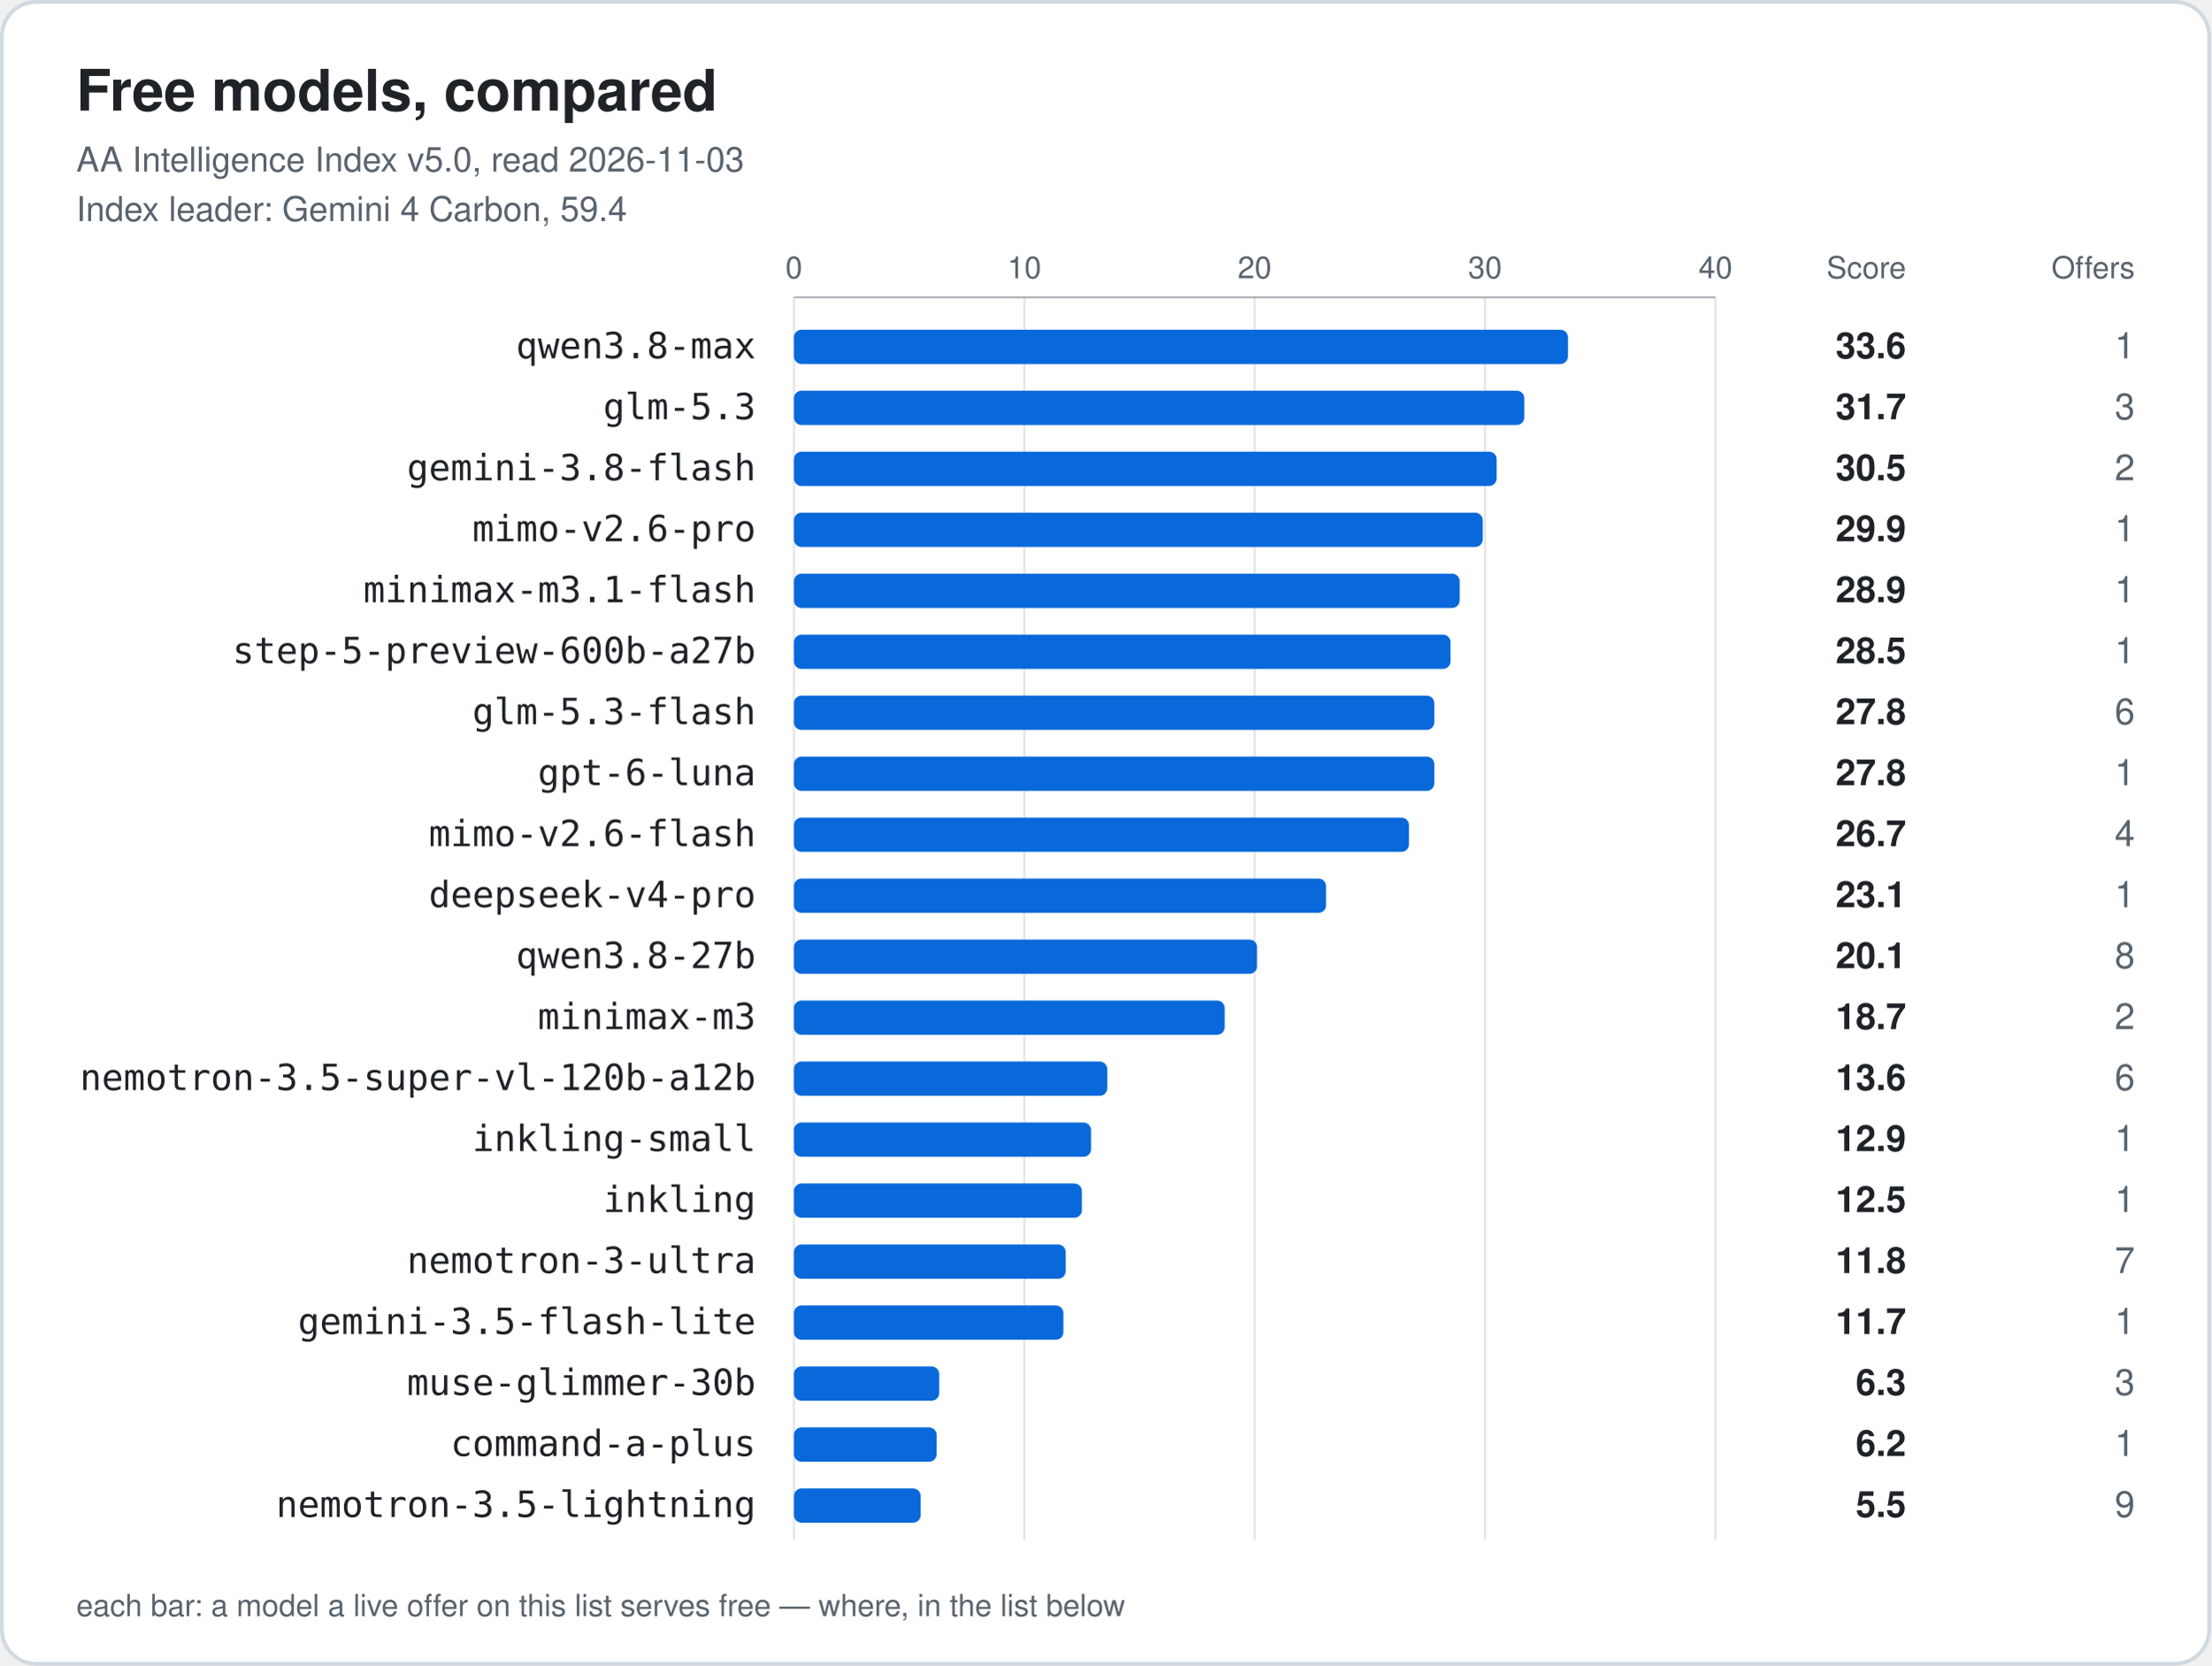
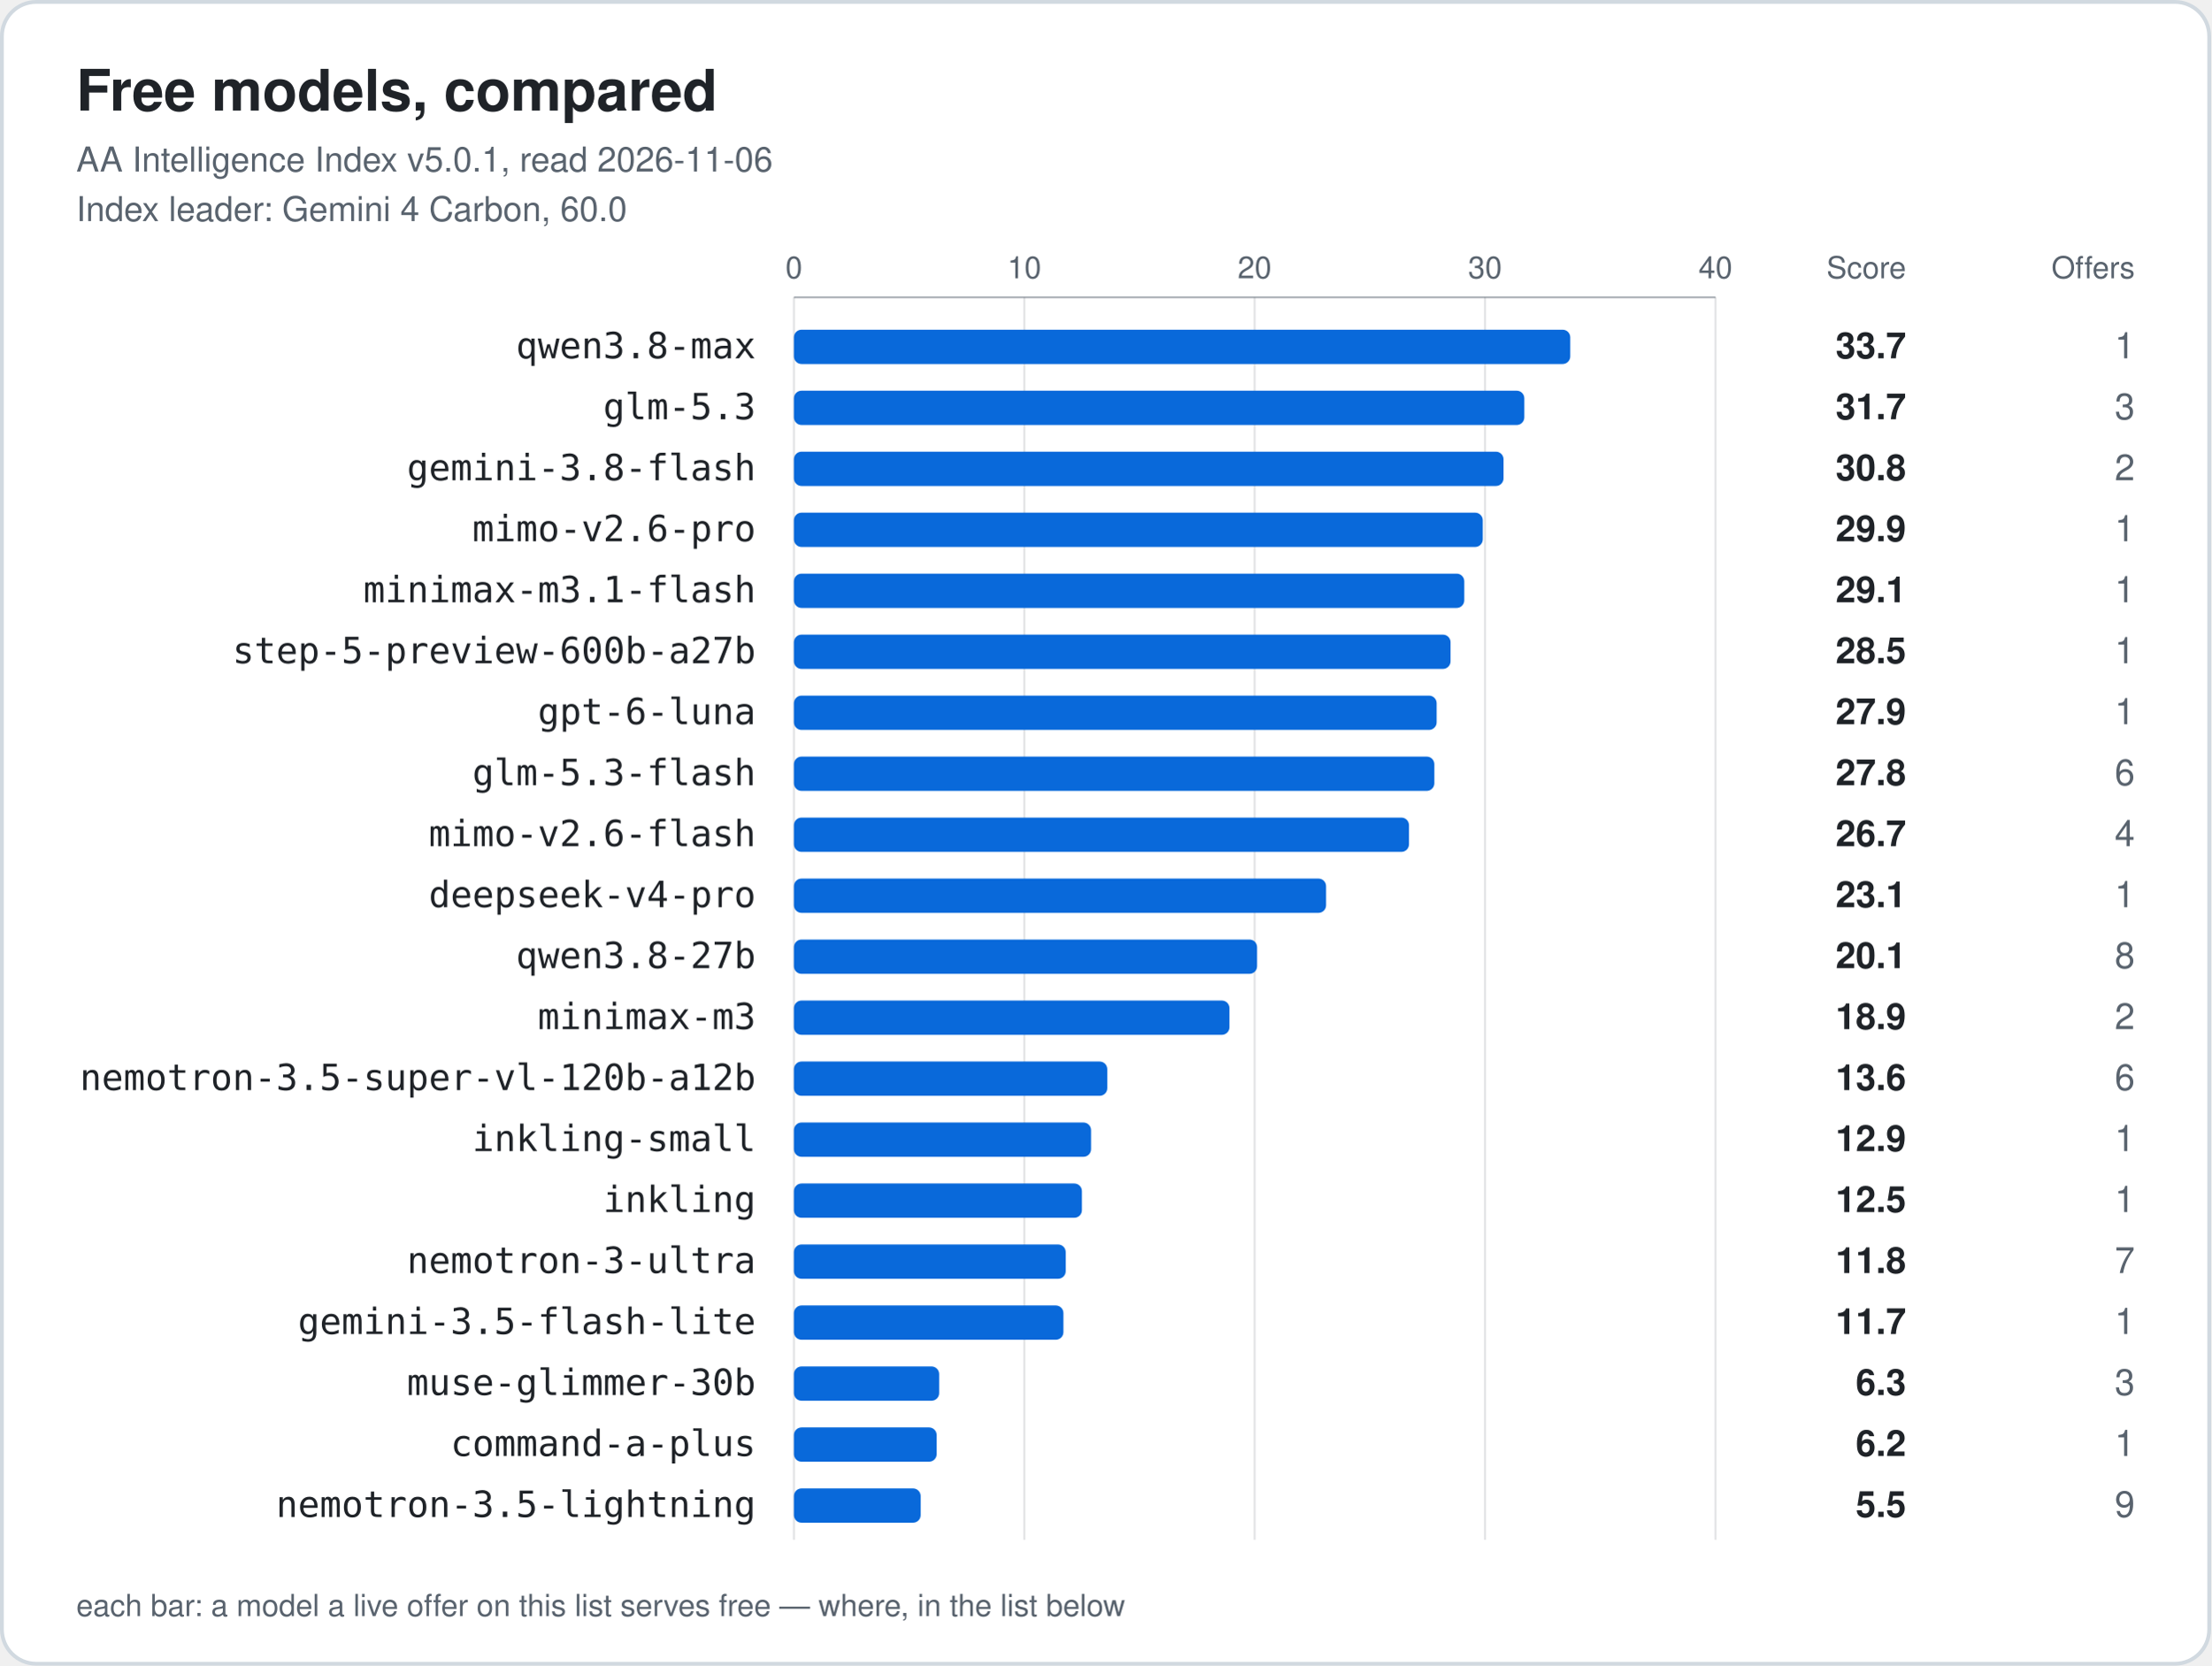
<svg xmlns="http://www.w3.org/2000/svg" width="1160" height="874" viewBox="0 0 1160 874" role="img" aria-labelledby="title">
  <style>.card{fill:#ffffff;stroke:#d1d9e0}.t{fill:#1f2328}.m{fill:#59636e}.bar{fill:#0969da}.grid{stroke:#59636e;stroke-opacity:.18}.axis{stroke:#59636e;stroke-opacity:.5}</style>
  <rect class="card" x="1" y="1" width="1158" height="872" rx="18" stroke-width="2" />
  <text class="t" x="40" y="58" font-family="-apple-system, BlinkMacSystemFont, 'Segoe UI', Helvetica, Arial, sans-serif" font-size="30" font-weight="700">Free models, compared</text>
-   <text class="m" x="40" y="90" font-family="-apple-system, BlinkMacSystemFont, 'Segoe UI', Helvetica, Arial, sans-serif" font-size="18">AA Intelligence Index v5.0, read 2026-11-03</text>
-   <text class="m" x="40" y="116" font-family="-apple-system, BlinkMacSystemFont, 'Segoe UI', Helvetica, Arial, sans-serif" font-size="18">Index leader: Gemini 4 Carbon, 59.4</text>
+   <text class="m" x="40" y="90" font-family="-apple-system, BlinkMacSystemFont, 'Segoe UI', Helvetica, Arial, sans-serif" font-size="18">AA Intelligence Index v5.0.1, read 2026-11-06</text>
+   <text class="m" x="40" y="116" font-family="-apple-system, BlinkMacSystemFont, 'Segoe UI', Helvetica, Arial, sans-serif" font-size="18">Index leader: Gemini 4 Carbon, 60.0</text>
  <text class="m tick" x="416.5" y="146" text-anchor="middle" font-family="-apple-system, BlinkMacSystemFont, 'Segoe UI', Helvetica, Arial, sans-serif" font-size="16">0</text>
  <line class="grid" x1="416.5" y1="156" x2="416.5" y2="808" />
  <text class="m tick" x="537.4" y="146" text-anchor="middle" font-family="-apple-system, BlinkMacSystemFont, 'Segoe UI', Helvetica, Arial, sans-serif" font-size="16">10</text>
  <line class="grid" x1="537.4" y1="156" x2="537.4" y2="808" />
  <text class="m tick" x="658.2" y="146" text-anchor="middle" font-family="-apple-system, BlinkMacSystemFont, 'Segoe UI', Helvetica, Arial, sans-serif" font-size="16">20</text>
  <line class="grid" x1="658.2" y1="156" x2="658.2" y2="808" />
  <text class="m tick" x="779.1" y="146" text-anchor="middle" font-family="-apple-system, BlinkMacSystemFont, 'Segoe UI', Helvetica, Arial, sans-serif" font-size="16">30</text>
  <line class="grid" x1="779.1" y1="156" x2="779.1" y2="808" />
  <text class="m tick" x="900.0" y="146" text-anchor="middle" font-family="-apple-system, BlinkMacSystemFont, 'Segoe UI', Helvetica, Arial, sans-serif" font-size="16">40</text>
  <line class="grid" x1="900.0" y1="156" x2="900.0" y2="808" />
  <line class="axis" x1="416.5" y1="156" x2="900.0" y2="156" />
  <text class="m" x="1000" y="146" text-anchor="end" font-family="-apple-system, BlinkMacSystemFont, 'Segoe UI', Helvetica, Arial, sans-serif" font-size="16">Score</text>
  <text class="m" x="1120" y="146" text-anchor="end" font-family="-apple-system, BlinkMacSystemFont, 'Segoe UI', Helvetica, Arial, sans-serif" font-size="16">Offers</text>
  <text class="t label" x="396.5" y="188" text-anchor="end" font-family="ui-monospace, SFMono-Regular, Menlo, Consolas, monospace" font-size="19">qwen3.8-max</text>
-   <rect class="bar" x="416.5" y="173" width="406.1" height="18" rx="4" />
-   <text class="t score" x="1000" y="188" text-anchor="end" font-family="-apple-system, BlinkMacSystemFont, 'Segoe UI', Helvetica, Arial, sans-serif" font-size="19" font-weight="700">33.6</text>
+   <rect class="bar" x="416.5" y="173" width="407.3" height="18" rx="4" />
+   <text class="t score" x="1000" y="188" text-anchor="end" font-family="-apple-system, BlinkMacSystemFont, 'Segoe UI', Helvetica, Arial, sans-serif" font-size="19" font-weight="700">33.7</text>
  <text class="m offers" x="1120" y="188" text-anchor="end" font-family="-apple-system, BlinkMacSystemFont, 'Segoe UI', Helvetica, Arial, sans-serif" font-size="19" font-weight="400">1</text>
  <text class="t label" x="396.5" y="220" text-anchor="end" font-family="ui-monospace, SFMono-Regular, Menlo, Consolas, monospace" font-size="19">glm-5.3</text>
  <rect class="bar" x="416.5" y="205" width="383.2" height="18" rx="4" />
  <text class="t score" x="1000" y="220" text-anchor="end" font-family="-apple-system, BlinkMacSystemFont, 'Segoe UI', Helvetica, Arial, sans-serif" font-size="19" font-weight="700">31.7</text>
  <text class="m offers" x="1120" y="220" text-anchor="end" font-family="-apple-system, BlinkMacSystemFont, 'Segoe UI', Helvetica, Arial, sans-serif" font-size="19" font-weight="400">3</text>
  <text class="t label" x="396.5" y="252" text-anchor="end" font-family="ui-monospace, SFMono-Regular, Menlo, Consolas, monospace" font-size="19">gemini-3.8-flash</text>
-   <rect class="bar" x="416.5" y="237" width="368.7" height="18" rx="4" />
-   <text class="t score" x="1000" y="252" text-anchor="end" font-family="-apple-system, BlinkMacSystemFont, 'Segoe UI', Helvetica, Arial, sans-serif" font-size="19" font-weight="700">30.5</text>
+   <rect class="bar" x="416.5" y="237" width="372.3" height="18" rx="4" />
+   <text class="t score" x="1000" y="252" text-anchor="end" font-family="-apple-system, BlinkMacSystemFont, 'Segoe UI', Helvetica, Arial, sans-serif" font-size="19" font-weight="700">30.8</text>
  <text class="m offers" x="1120" y="252" text-anchor="end" font-family="-apple-system, BlinkMacSystemFont, 'Segoe UI', Helvetica, Arial, sans-serif" font-size="19" font-weight="400">2</text>
  <text class="t label" x="396.5" y="284" text-anchor="end" font-family="ui-monospace, SFMono-Regular, Menlo, Consolas, monospace" font-size="19">mimo-v2.6-pro</text>
  <rect class="bar" x="416.5" y="269" width="361.4" height="18" rx="4" />
  <text class="t score" x="1000" y="284" text-anchor="end" font-family="-apple-system, BlinkMacSystemFont, 'Segoe UI', Helvetica, Arial, sans-serif" font-size="19" font-weight="700">29.9</text>
  <text class="m offers" x="1120" y="284" text-anchor="end" font-family="-apple-system, BlinkMacSystemFont, 'Segoe UI', Helvetica, Arial, sans-serif" font-size="19" font-weight="400">1</text>
  <text class="t label" x="396.5" y="316" text-anchor="end" font-family="ui-monospace, SFMono-Regular, Menlo, Consolas, monospace" font-size="19">minimax-m3.1-flash</text>
-   <rect class="bar" x="416.5" y="301" width="349.3" height="18" rx="4" />
-   <text class="t score" x="1000" y="316" text-anchor="end" font-family="-apple-system, BlinkMacSystemFont, 'Segoe UI', Helvetica, Arial, sans-serif" font-size="19" font-weight="700">28.9</text>
+   <rect class="bar" x="416.5" y="301" width="351.7" height="18" rx="4" />
+   <text class="t score" x="1000" y="316" text-anchor="end" font-family="-apple-system, BlinkMacSystemFont, 'Segoe UI', Helvetica, Arial, sans-serif" font-size="19" font-weight="700">29.1</text>
  <text class="m offers" x="1120" y="316" text-anchor="end" font-family="-apple-system, BlinkMacSystemFont, 'Segoe UI', Helvetica, Arial, sans-serif" font-size="19" font-weight="400">1</text>
  <text class="t label" x="396.5" y="348" text-anchor="end" font-family="ui-monospace, SFMono-Regular, Menlo, Consolas, monospace" font-size="19">step-5-preview-600b-a27b</text>
  <rect class="bar" x="416.5" y="333" width="344.5" height="18" rx="4" />
  <text class="t score" x="1000" y="348" text-anchor="end" font-family="-apple-system, BlinkMacSystemFont, 'Segoe UI', Helvetica, Arial, sans-serif" font-size="19" font-weight="700">28.5</text>
  <text class="m offers" x="1120" y="348" text-anchor="end" font-family="-apple-system, BlinkMacSystemFont, 'Segoe UI', Helvetica, Arial, sans-serif" font-size="19" font-weight="400">1</text>
-   <text class="t label" x="396.5" y="380" text-anchor="end" font-family="ui-monospace, SFMono-Regular, Menlo, Consolas, monospace" font-size="19">glm-5.3-flash</text>
-   <rect class="bar" x="416.5" y="365" width="336.0" height="18" rx="4" />
-   <text class="t score" x="1000" y="380" text-anchor="end" font-family="-apple-system, BlinkMacSystemFont, 'Segoe UI', Helvetica, Arial, sans-serif" font-size="19" font-weight="700">27.8</text>
-   <text class="m offers" x="1120" y="380" text-anchor="end" font-family="-apple-system, BlinkMacSystemFont, 'Segoe UI', Helvetica, Arial, sans-serif" font-size="19" font-weight="400">6</text>
-   <text class="t label" x="396.5" y="412" text-anchor="end" font-family="ui-monospace, SFMono-Regular, Menlo, Consolas, monospace" font-size="19">gpt-6-luna</text>
+   <text class="t label" x="396.5" y="380" text-anchor="end" font-family="ui-monospace, SFMono-Regular, Menlo, Consolas, monospace" font-size="19">gpt-6-luna</text>
+   <rect class="bar" x="416.5" y="365" width="337.2" height="18" rx="4" />
+   <text class="t score" x="1000" y="380" text-anchor="end" font-family="-apple-system, BlinkMacSystemFont, 'Segoe UI', Helvetica, Arial, sans-serif" font-size="19" font-weight="700">27.9</text>
+   <text class="m offers" x="1120" y="380" text-anchor="end" font-family="-apple-system, BlinkMacSystemFont, 'Segoe UI', Helvetica, Arial, sans-serif" font-size="19" font-weight="400">1</text>
+   <text class="t label" x="396.5" y="412" text-anchor="end" font-family="ui-monospace, SFMono-Regular, Menlo, Consolas, monospace" font-size="19">glm-5.3-flash</text>
  <rect class="bar" x="416.5" y="397" width="336.0" height="18" rx="4" />
  <text class="t score" x="1000" y="412" text-anchor="end" font-family="-apple-system, BlinkMacSystemFont, 'Segoe UI', Helvetica, Arial, sans-serif" font-size="19" font-weight="700">27.8</text>
-   <text class="m offers" x="1120" y="412" text-anchor="end" font-family="-apple-system, BlinkMacSystemFont, 'Segoe UI', Helvetica, Arial, sans-serif" font-size="19" font-weight="400">1</text>
+   <text class="m offers" x="1120" y="412" text-anchor="end" font-family="-apple-system, BlinkMacSystemFont, 'Segoe UI', Helvetica, Arial, sans-serif" font-size="19" font-weight="400">6</text>
  <text class="t label" x="396.5" y="444" text-anchor="end" font-family="ui-monospace, SFMono-Regular, Menlo, Consolas, monospace" font-size="19">mimo-v2.6-flash</text>
  <rect class="bar" x="416.5" y="429" width="322.7" height="18" rx="4" />
  <text class="t score" x="1000" y="444" text-anchor="end" font-family="-apple-system, BlinkMacSystemFont, 'Segoe UI', Helvetica, Arial, sans-serif" font-size="19" font-weight="700">26.7</text>
  <text class="m offers" x="1120" y="444" text-anchor="end" font-family="-apple-system, BlinkMacSystemFont, 'Segoe UI', Helvetica, Arial, sans-serif" font-size="19" font-weight="400">4</text>
  <text class="t label" x="396.5" y="476" text-anchor="end" font-family="ui-monospace, SFMono-Regular, Menlo, Consolas, monospace" font-size="19">deepseek-v4-pro</text>
  <rect class="bar" x="416.5" y="461" width="279.2" height="18" rx="4" />
  <text class="t score" x="1000" y="476" text-anchor="end" font-family="-apple-system, BlinkMacSystemFont, 'Segoe UI', Helvetica, Arial, sans-serif" font-size="19" font-weight="700">23.1</text>
  <text class="m offers" x="1120" y="476" text-anchor="end" font-family="-apple-system, BlinkMacSystemFont, 'Segoe UI', Helvetica, Arial, sans-serif" font-size="19" font-weight="400">1</text>
  <text class="t label" x="396.5" y="508" text-anchor="end" font-family="ui-monospace, SFMono-Regular, Menlo, Consolas, monospace" font-size="19">qwen3.8-27b</text>
  <rect class="bar" x="416.5" y="493" width="243.0" height="18" rx="4" />
  <text class="t score" x="1000" y="508" text-anchor="end" font-family="-apple-system, BlinkMacSystemFont, 'Segoe UI', Helvetica, Arial, sans-serif" font-size="19" font-weight="700">20.1</text>
  <text class="m offers" x="1120" y="508" text-anchor="end" font-family="-apple-system, BlinkMacSystemFont, 'Segoe UI', Helvetica, Arial, sans-serif" font-size="19" font-weight="400">8</text>
  <text class="t label" x="396.5" y="540" text-anchor="end" font-family="ui-monospace, SFMono-Regular, Menlo, Consolas, monospace" font-size="19">minimax-m3</text>
-   <rect class="bar" x="416.5" y="525" width="226.0" height="18" rx="4" />
-   <text class="t score" x="1000" y="540" text-anchor="end" font-family="-apple-system, BlinkMacSystemFont, 'Segoe UI', Helvetica, Arial, sans-serif" font-size="19" font-weight="700">18.7</text>
+   <rect class="bar" x="416.5" y="525" width="228.5" height="18" rx="4" />
+   <text class="t score" x="1000" y="540" text-anchor="end" font-family="-apple-system, BlinkMacSystemFont, 'Segoe UI', Helvetica, Arial, sans-serif" font-size="19" font-weight="700">18.9</text>
  <text class="m offers" x="1120" y="540" text-anchor="end" font-family="-apple-system, BlinkMacSystemFont, 'Segoe UI', Helvetica, Arial, sans-serif" font-size="19" font-weight="400">2</text>
  <text class="t label" x="396.5" y="572" text-anchor="end" font-family="ui-monospace, SFMono-Regular, Menlo, Consolas, monospace" font-size="19">nemotron-3.5-super-vl-120b-a12b</text>
  <rect class="bar" x="416.5" y="557" width="164.4" height="18" rx="4" />
  <text class="t score" x="1000" y="572" text-anchor="end" font-family="-apple-system, BlinkMacSystemFont, 'Segoe UI', Helvetica, Arial, sans-serif" font-size="19" font-weight="700">13.6</text>
  <text class="m offers" x="1120" y="572" text-anchor="end" font-family="-apple-system, BlinkMacSystemFont, 'Segoe UI', Helvetica, Arial, sans-serif" font-size="19" font-weight="400">6</text>
  <text class="t label" x="396.5" y="604" text-anchor="end" font-family="ui-monospace, SFMono-Regular, Menlo, Consolas, monospace" font-size="19">inkling-small</text>
  <rect class="bar" x="416.5" y="589" width="155.9" height="18" rx="4" />
  <text class="t score" x="1000" y="604" text-anchor="end" font-family="-apple-system, BlinkMacSystemFont, 'Segoe UI', Helvetica, Arial, sans-serif" font-size="19" font-weight="700">12.9</text>
  <text class="m offers" x="1120" y="604" text-anchor="end" font-family="-apple-system, BlinkMacSystemFont, 'Segoe UI', Helvetica, Arial, sans-serif" font-size="19" font-weight="400">1</text>
  <text class="t label" x="396.5" y="636" text-anchor="end" font-family="ui-monospace, SFMono-Regular, Menlo, Consolas, monospace" font-size="19">inkling</text>
  <rect class="bar" x="416.5" y="621" width="151.1" height="18" rx="4" />
  <text class="t score" x="1000" y="636" text-anchor="end" font-family="-apple-system, BlinkMacSystemFont, 'Segoe UI', Helvetica, Arial, sans-serif" font-size="19" font-weight="700">12.5</text>
  <text class="m offers" x="1120" y="636" text-anchor="end" font-family="-apple-system, BlinkMacSystemFont, 'Segoe UI', Helvetica, Arial, sans-serif" font-size="19" font-weight="400">1</text>
  <text class="t label" x="396.5" y="668" text-anchor="end" font-family="ui-monospace, SFMono-Regular, Menlo, Consolas, monospace" font-size="19">nemotron-3-ultra</text>
  <rect class="bar" x="416.5" y="653" width="142.6" height="18" rx="4" />
  <text class="t score" x="1000" y="668" text-anchor="end" font-family="-apple-system, BlinkMacSystemFont, 'Segoe UI', Helvetica, Arial, sans-serif" font-size="19" font-weight="700">11.8</text>
  <text class="m offers" x="1120" y="668" text-anchor="end" font-family="-apple-system, BlinkMacSystemFont, 'Segoe UI', Helvetica, Arial, sans-serif" font-size="19" font-weight="400">7</text>
  <text class="t label" x="396.5" y="700" text-anchor="end" font-family="ui-monospace, SFMono-Regular, Menlo, Consolas, monospace" font-size="19">gemini-3.5-flash-lite</text>
  <rect class="bar" x="416.5" y="685" width="141.4" height="18" rx="4" />
  <text class="t score" x="1000" y="700" text-anchor="end" font-family="-apple-system, BlinkMacSystemFont, 'Segoe UI', Helvetica, Arial, sans-serif" font-size="19" font-weight="700">11.7</text>
  <text class="m offers" x="1120" y="700" text-anchor="end" font-family="-apple-system, BlinkMacSystemFont, 'Segoe UI', Helvetica, Arial, sans-serif" font-size="19" font-weight="400">1</text>
  <text class="t label" x="396.5" y="732" text-anchor="end" font-family="ui-monospace, SFMono-Regular, Menlo, Consolas, monospace" font-size="19">muse-glimmer-30b</text>
  <rect class="bar" x="416.5" y="717" width="76.2" height="18" rx="4" />
  <text class="t score" x="1000" y="732" text-anchor="end" font-family="-apple-system, BlinkMacSystemFont, 'Segoe UI', Helvetica, Arial, sans-serif" font-size="19" font-weight="700">6.3</text>
  <text class="m offers" x="1120" y="732" text-anchor="end" font-family="-apple-system, BlinkMacSystemFont, 'Segoe UI', Helvetica, Arial, sans-serif" font-size="19" font-weight="400">3</text>
  <text class="t label" x="396.5" y="764" text-anchor="end" font-family="ui-monospace, SFMono-Regular, Menlo, Consolas, monospace" font-size="19">command-a-plus</text>
  <rect class="bar" x="416.5" y="749" width="74.9" height="18" rx="4" />
  <text class="t score" x="1000" y="764" text-anchor="end" font-family="-apple-system, BlinkMacSystemFont, 'Segoe UI', Helvetica, Arial, sans-serif" font-size="19" font-weight="700">6.2</text>
  <text class="m offers" x="1120" y="764" text-anchor="end" font-family="-apple-system, BlinkMacSystemFont, 'Segoe UI', Helvetica, Arial, sans-serif" font-size="19" font-weight="400">1</text>
  <text class="t label" x="396.5" y="796" text-anchor="end" font-family="ui-monospace, SFMono-Regular, Menlo, Consolas, monospace" font-size="19">nemotron-3.5-lightning</text>
  <rect class="bar" x="416.5" y="781" width="66.5" height="18" rx="4" />
  <text class="t score" x="1000" y="796" text-anchor="end" font-family="-apple-system, BlinkMacSystemFont, 'Segoe UI', Helvetica, Arial, sans-serif" font-size="19" font-weight="700">5.5</text>
  <text class="m offers" x="1120" y="796" text-anchor="end" font-family="-apple-system, BlinkMacSystemFont, 'Segoe UI', Helvetica, Arial, sans-serif" font-size="19" font-weight="400">9</text>
  <text class="m" x="40" y="848" font-family="-apple-system, BlinkMacSystemFont, 'Segoe UI', Helvetica, Arial, sans-serif" font-size="16">each bar: a model a live offer on this list serves free — where, in the list below</text>
</svg>
